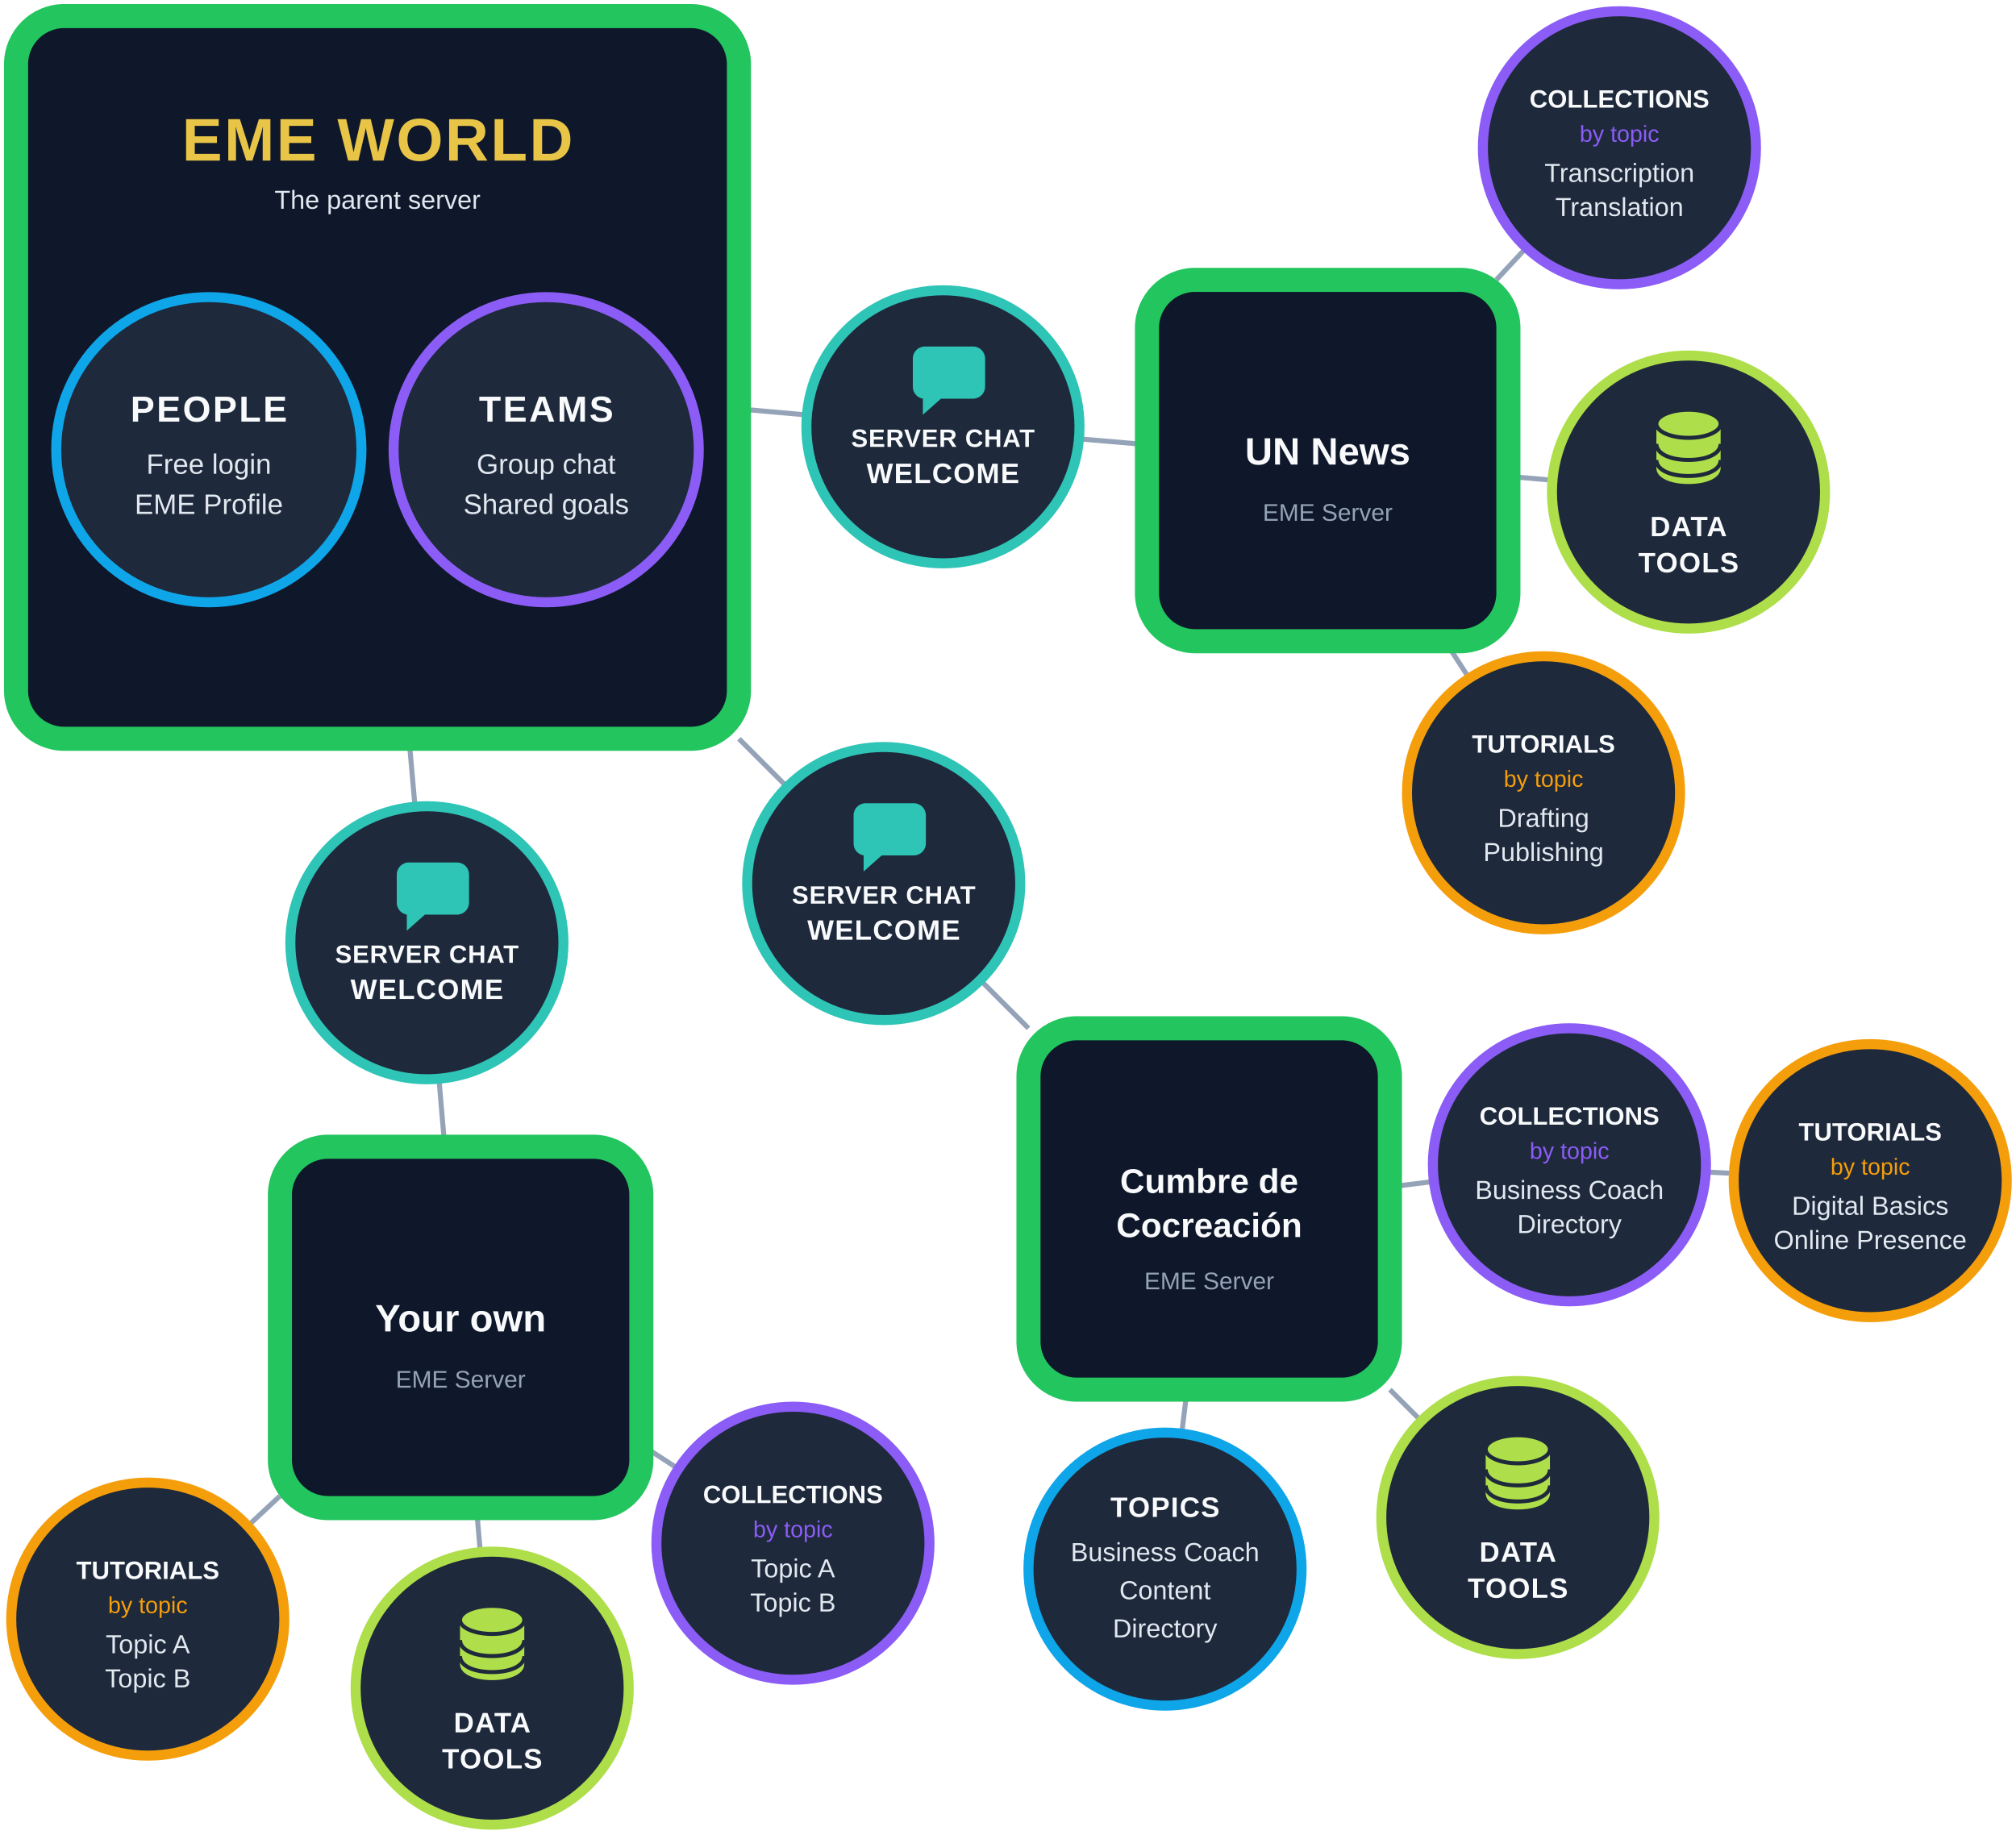
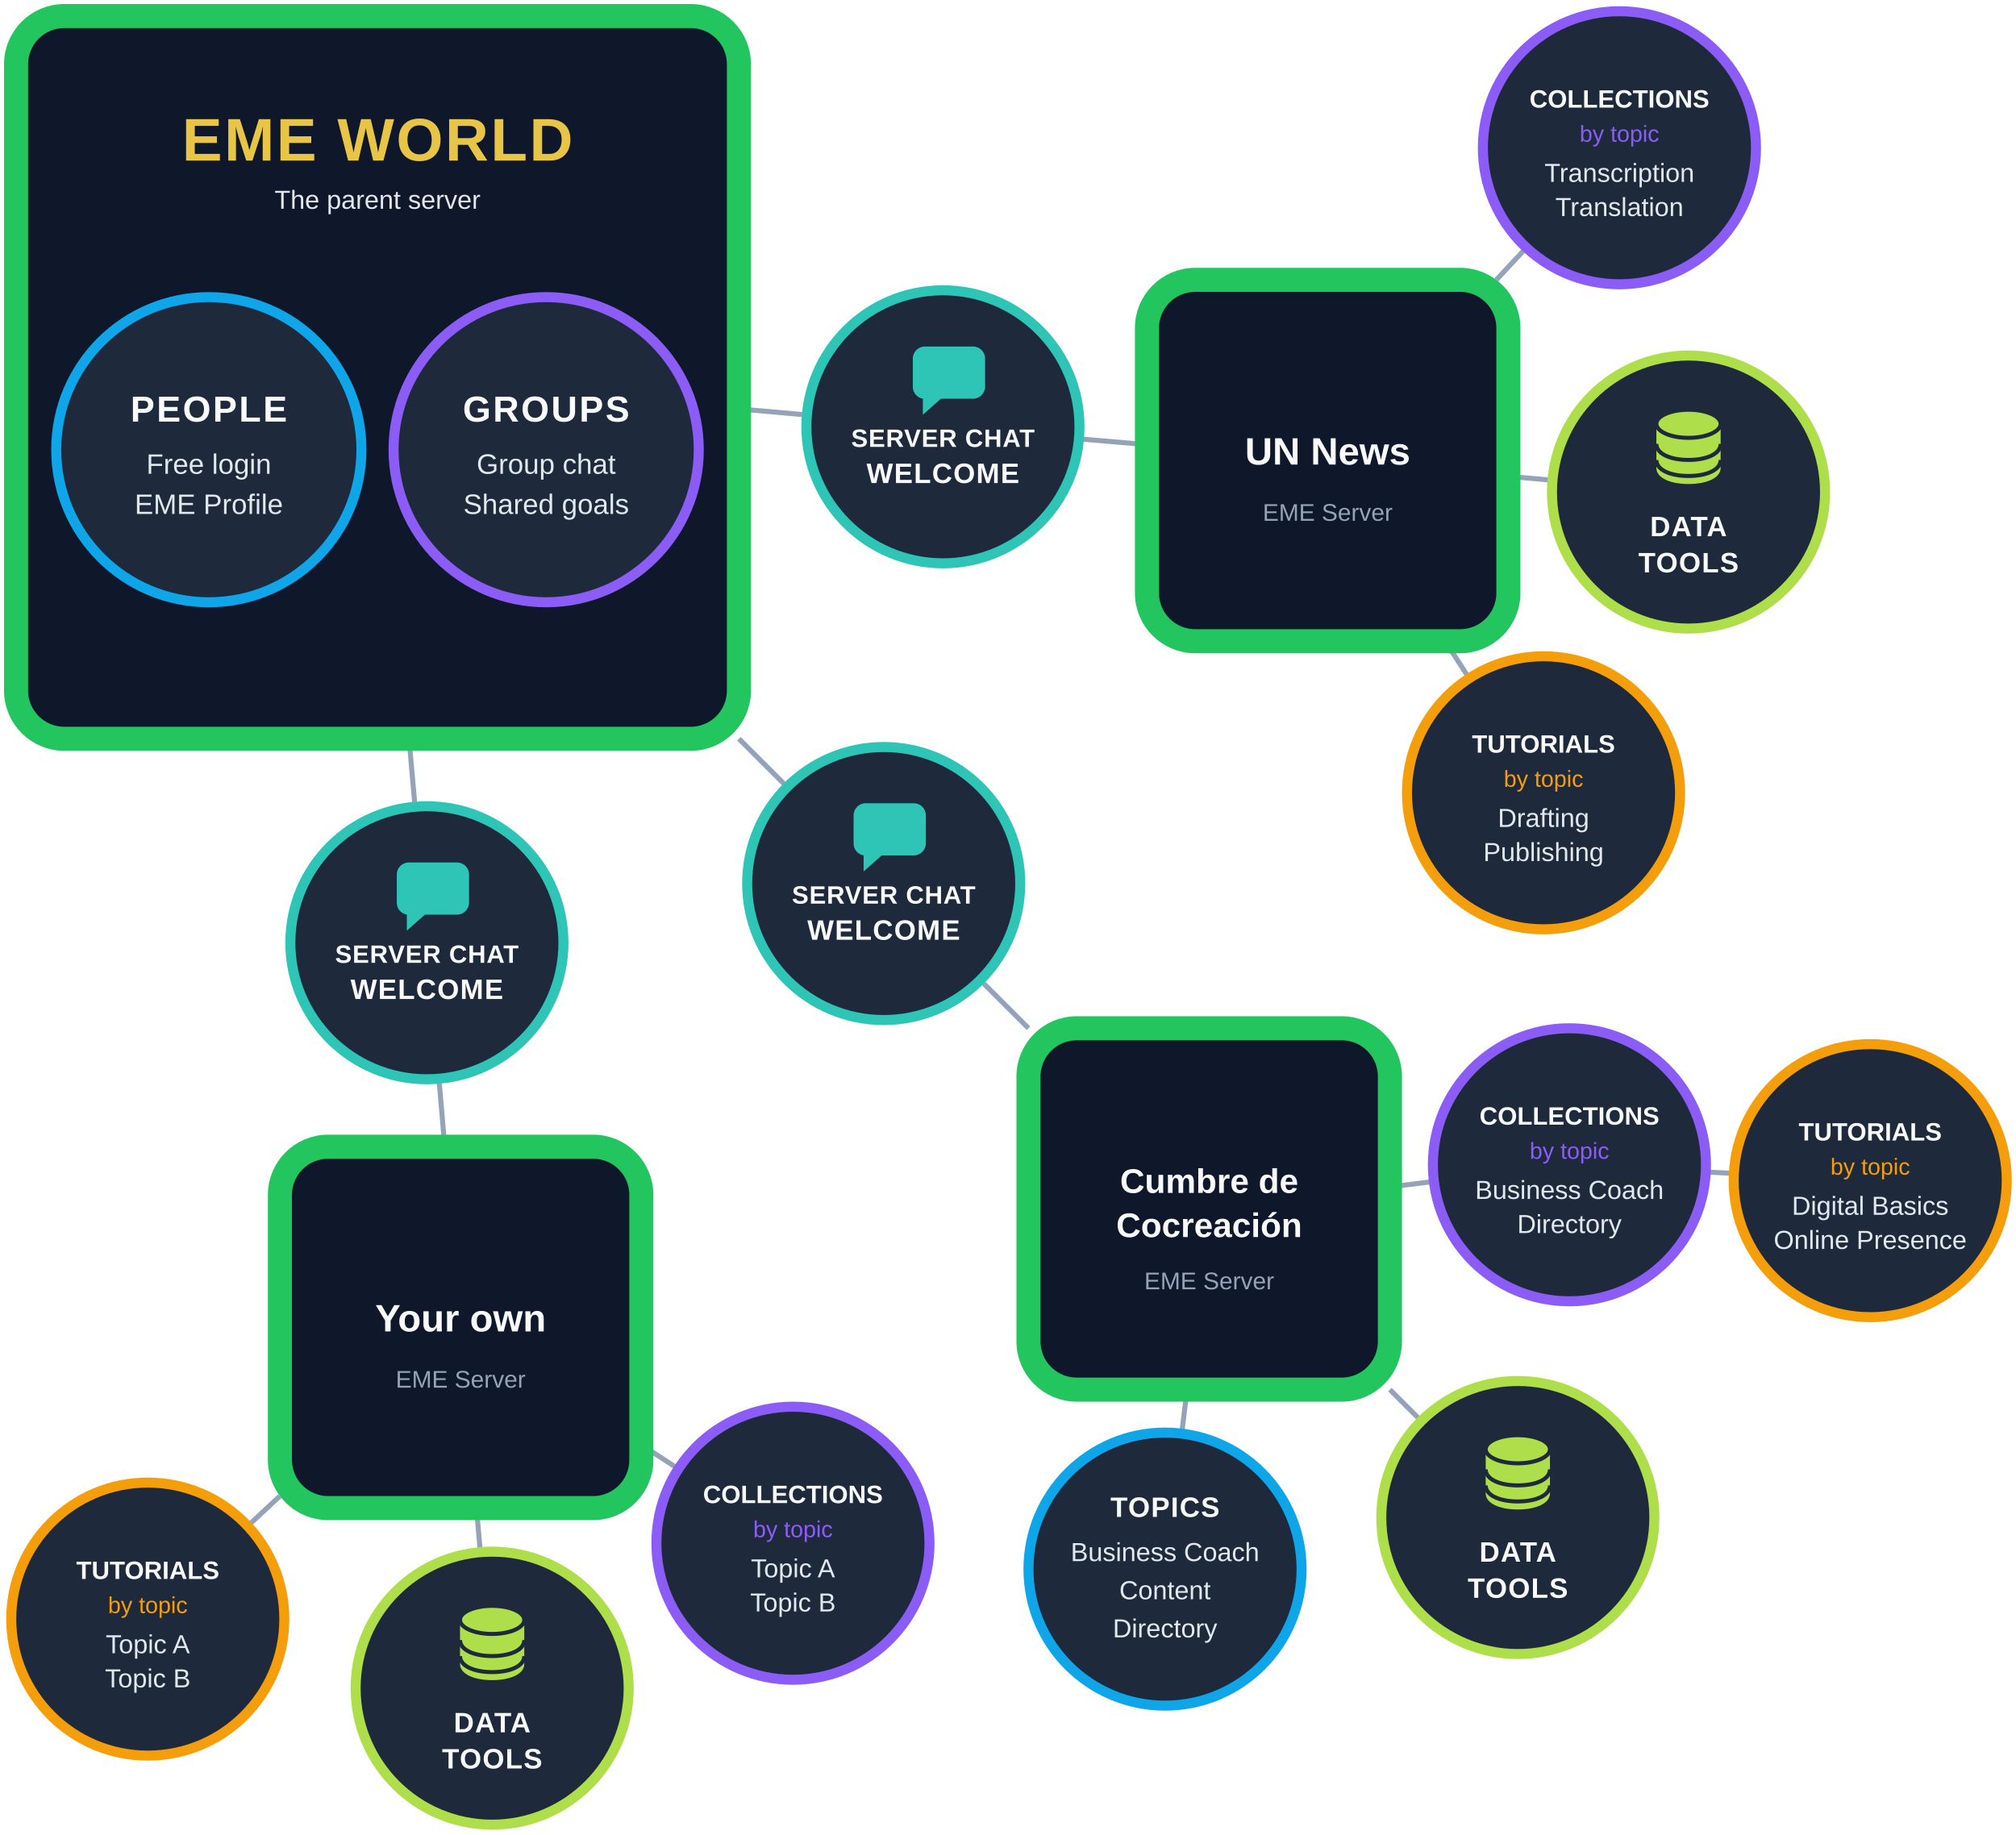
<svg xmlns="http://www.w3.org/2000/svg" viewBox="512 452 1004 914" width="100%" role="img" aria-labelledby="t d" font-family="Arial, Helvetica, sans-serif">
  <style>
  .h { font-weight: 700; }
  .m { font-weight: 400; }
  .b { font-weight: 400; }
</style>
  <line x1="880.0" y1="655.7" x2="913.9" y2="658.7" stroke="#94a3b8" stroke-width="2.5" />
  <line x1="1049.4" y1="670.6" x2="1083.2" y2="673.5" stroke="#94a3b8" stroke-width="2.5" />
  <line x1="1257.2" y1="591.4" x2="1272.2" y2="575.3" stroke="#94a3b8" stroke-width="2.5" />
  <line x1="1263.2" y1="689.3" x2="1285.1" y2="691.2" stroke="#94a3b8" stroke-width="2.5" />
  <line x1="1231.7" y1="771.4" x2="1243.7" y2="789.9" stroke="#94a3b8" stroke-width="2.5" />
  <line x1="880.0" y1="820.0" x2="904.0" y2="844.0" stroke="#94a3b8" stroke-width="2.5" />
  <line x1="1000.2" y1="940.2" x2="1024.2" y2="964.2" stroke="#94a3b8" stroke-width="2.5" />
  <line x1="1204.2" y1="1043.2" x2="1226.1" y2="1040.5" stroke="#94a3b8" stroke-width="2.5" />
  <line x1="1361.5" y1="1035.8" x2="1375.5" y2="1036.5" stroke="#94a3b8" stroke-width="2.5" />
  <line x1="1204.2" y1="1144.2" x2="1219.8" y2="1159.8" stroke="#94a3b8" stroke-width="2.5" />
  <line x1="1103.2" y1="1144.2" x2="1100.5" y2="1166.1" stroke="#94a3b8" stroke-width="2.5" />
  <line x1="715.7" y1="820.0" x2="718.7" y2="853.9" stroke="#94a3b8" stroke-width="2.5" />
  <line x1="730.6" y1="989.4" x2="733.5" y2="1023.2" stroke="#94a3b8" stroke-width="2.5" />
  <line x1="831.4" y1="1171.7" x2="849.9" y2="1183.7" stroke="#94a3b8" stroke-width="2.5" />
  <line x1="749.3" y1="1203.2" x2="751.2" y2="1225.1" stroke="#94a3b8" stroke-width="2.5" />
  <line x1="651.4" y1="1197.2" x2="635.3" y2="1212.2" stroke="#94a3b8" stroke-width="2.5" />
  <circle cx="981.6" cy="664.6" r="68" fill="#1e293b" stroke="#2EC4B6" stroke-width="5" />
  <path d="M966.6 624.6h30a6 6 0 0 1 6 6v14a6 6 0 0 1-6 6h-16l-9 8v-8a6 6 0 0 1-5-6v-14a6 6 0 0 1 6-6z" fill="#2EC4B6" />
  <text x="981.6" y="674.6" text-anchor="middle" class="h" fill="#f8fafc" font-size="12.5" letter-spacing="0.3">SERVER CHAT</text>
  <text x="981.6" y="692.6" text-anchor="middle" class="h" fill="#f8fafc" font-size="14" letter-spacing="0.5">WELCOME</text>
  <rect x="1083.2" y="591.4" width="180" height="180" rx="24" fill="#0f172a" stroke="#22c55e" stroke-width="12" />
  <text x="1173.2" y="683.4" text-anchor="middle" class="h" fill="#f8fafc" font-size="19">UN News</text>
  <text x="1173.2" y="711.4" text-anchor="middle" class="m" fill="#94a3b8" font-size="12">EME Server</text>
  <circle cx="1318.5" cy="525.6" r="68" fill="#1e293b" stroke="#8b5cf6" stroke-width="5" />
  <text x="1318.5" y="505.6" text-anchor="middle" class="h" fill="#f8fafc" font-size="12.5" letter-spacing="0">COLLECTIONS</text>
  <text x="1318.5" y="522.6" text-anchor="middle" class="m" fill="#8b5cf6" font-size="11.5">by topic</text>
  <text x="1318.5" y="542.6" text-anchor="middle" class="b" fill="#e2e8f0" font-size="13">Transcription</text>
  <text x="1318.5" y="559.6" text-anchor="middle" class="b" fill="#e2e8f0" font-size="13">Translation</text>
  <circle cx="1352.9" cy="697.1" r="68" fill="#1e293b" stroke="#AEDE4A" stroke-width="5" />
  <path d="M1336.9 663.1v22c0 5 7 8 16 8s16-3 16-8v-22" fill="#AEDE4A" />
  <ellipse cx="1352.9" cy="663.1" rx="16" ry="7" fill="#AEDE4A" stroke="#1e293b" stroke-width="2" />
  <path d="M1336.9 673.1c0 5 7 8 16 8s16-3 16-8M1336.9 681.1c0 5 7 8 16 8s16-3 16-8" fill="none" stroke="#1e293b" stroke-width="2" />
  <text x="1352.9" y="719.1" text-anchor="middle" class="h" fill="#f8fafc" font-size="14" letter-spacing="0.5">DATA</text>
  <text x="1352.9" y="737.1" text-anchor="middle" class="h" fill="#f8fafc" font-size="14" letter-spacing="0.5">TOOLS</text>
  <circle cx="1280.7" cy="846.9" r="68" fill="#1e293b" stroke="#f59e0b" stroke-width="5" />
  <text x="1280.7" y="826.9" text-anchor="middle" class="h" fill="#f8fafc" font-size="12.5" letter-spacing="0">TUTORIALS</text>
  <text x="1280.7" y="843.9" text-anchor="middle" class="m" fill="#f59e0b" font-size="11.5">by topic</text>
  <text x="1280.7" y="863.9" text-anchor="middle" class="b" fill="#e2e8f0" font-size="13">Drafting</text>
  <text x="1280.7" y="880.9" text-anchor="middle" class="b" fill="#e2e8f0" font-size="13">Publishing</text>
  <circle cx="952.1" cy="892.1" r="68" fill="#1e293b" stroke="#2EC4B6" stroke-width="5" />
  <path d="M937.1 852.1h30a6 6 0 0 1 6 6v14a6 6 0 0 1-6 6h-16l-9 8v-8a6 6 0 0 1-5-6v-14a6 6 0 0 1 6-6z" fill="#2EC4B6" />
  <text x="952.1" y="902.1" text-anchor="middle" class="h" fill="#f8fafc" font-size="12.5" letter-spacing="0.3">SERVER CHAT</text>
  <text x="952.1" y="920.1" text-anchor="middle" class="h" fill="#f8fafc" font-size="14" letter-spacing="0.5">WELCOME</text>
  <rect x="1024.2" y="964.2" width="180" height="180" rx="24" fill="#0f172a" stroke="#22c55e" stroke-width="12" />
  <text x="1114.2" y="1046.2" text-anchor="middle" class="h" fill="#f8fafc" font-size="17">Cumbre de</text>
  <text x="1114.2" y="1068.2" text-anchor="middle" class="h" fill="#f8fafc" font-size="17">Cocreación</text>
  <text x="1114.2" y="1094.2" text-anchor="middle" class="m" fill="#94a3b8" font-size="12">EME Server</text>
  <circle cx="1293.6" cy="1032.2" r="68" fill="#1e293b" stroke="#8b5cf6" stroke-width="5" />
  <text x="1293.6" y="1012.2" text-anchor="middle" class="h" fill="#f8fafc" font-size="12.5" letter-spacing="0">COLLECTIONS</text>
  <text x="1293.6" y="1029.2" text-anchor="middle" class="m" fill="#8b5cf6" font-size="11.5">by topic</text>
  <text x="1293.6" y="1049.2" text-anchor="middle" class="b" fill="#e2e8f0" font-size="13">Business Coach</text>
  <text x="1293.6" y="1066.2" text-anchor="middle" class="b" fill="#e2e8f0" font-size="13">Directory</text>
  <circle cx="1443.4" cy="1040.1" r="68" fill="#1e293b" stroke="#f59e0b" stroke-width="5" />
  <text x="1443.4" y="1020.1" text-anchor="middle" class="h" fill="#f8fafc" font-size="12.5" letter-spacing="0">TUTORIALS</text>
  <text x="1443.4" y="1037.1" text-anchor="middle" class="m" fill="#f59e0b" font-size="11.5">by topic</text>
  <text x="1443.4" y="1057.1" text-anchor="middle" class="b" fill="#e2e8f0" font-size="13">Digital Basics</text>
  <text x="1443.4" y="1074.1" text-anchor="middle" class="b" fill="#e2e8f0" font-size="13">Online Presence</text>
  <circle cx="1267.9" cy="1207.9" r="68" fill="#1e293b" stroke="#AEDE4A" stroke-width="5" />
  <path d="M1251.9 1173.9v22c0 5 7 8 16 8s16-3 16-8v-22" fill="#AEDE4A" />
  <ellipse cx="1267.9" cy="1173.9" rx="16" ry="7" fill="#AEDE4A" stroke="#1e293b" stroke-width="2" />
  <path d="M1251.9 1183.9c0 5 7 8 16 8s16-3 16-8M1251.9 1191.9c0 5 7 8 16 8s16-3 16-8" fill="none" stroke="#1e293b" stroke-width="2" />
  <text x="1267.9" y="1229.9" text-anchor="middle" class="h" fill="#f8fafc" font-size="14" letter-spacing="0.5">DATA</text>
  <text x="1267.9" y="1247.9" text-anchor="middle" class="h" fill="#f8fafc" font-size="14" letter-spacing="0.5">TOOLS</text>
  <circle cx="1092.2" cy="1233.6" r="68" fill="#1e293b" stroke="#0ea5e9" stroke-width="5" />
  <text x="1092.2" y="1207.6" text-anchor="middle" class="h" fill="#f8fafc" font-size="14" letter-spacing="0.5">TOPICS</text>
  <text x="1092.2" y="1229.6" text-anchor="middle" class="b" fill="#e2e8f0" font-size="13">Business Coach</text>
  <text x="1092.2" y="1248.6" text-anchor="middle" class="b" fill="#e2e8f0" font-size="13">Content</text>
  <text x="1092.2" y="1267.6" text-anchor="middle" class="b" fill="#e2e8f0" font-size="13">Directory</text>
  <circle cx="724.6" cy="921.6" r="68" fill="#1e293b" stroke="#2EC4B6" stroke-width="5" />
  <path d="M709.6 881.6h30a6 6 0 0 1 6 6v14a6 6 0 0 1-6 6h-16l-9 8v-8a6 6 0 0 1-5-6v-14a6 6 0 0 1 6-6z" fill="#2EC4B6" />
  <text x="724.6" y="931.6" text-anchor="middle" class="h" fill="#f8fafc" font-size="12.5" letter-spacing="0.3">SERVER CHAT</text>
  <text x="724.6" y="949.6" text-anchor="middle" class="h" fill="#f8fafc" font-size="14" letter-spacing="0.5">WELCOME</text>
  <rect x="651.4" y="1023.2" width="180" height="180" rx="24" fill="#0f172a" stroke="#22c55e" stroke-width="12" />
  <text x="741.4" y="1115.2" text-anchor="middle" class="h" fill="#f8fafc" font-size="19">Your own</text>
  <text x="741.4" y="1143.2" text-anchor="middle" class="m" fill="#94a3b8" font-size="12">EME Server</text>
  <circle cx="906.9" cy="1220.7" r="68" fill="#1e293b" stroke="#8b5cf6" stroke-width="5" />
  <text x="906.9" y="1200.7" text-anchor="middle" class="h" fill="#f8fafc" font-size="12.5" letter-spacing="0">COLLECTIONS</text>
  <text x="906.9" y="1217.7" text-anchor="middle" class="m" fill="#8b5cf6" font-size="11.5">by topic</text>
  <text x="906.9" y="1237.7" text-anchor="middle" class="b" fill="#e2e8f0" font-size="13">Topic A</text>
  <text x="906.9" y="1254.7" text-anchor="middle" class="b" fill="#e2e8f0" font-size="13">Topic B</text>
  <circle cx="757.1" cy="1292.9" r="68" fill="#1e293b" stroke="#AEDE4A" stroke-width="5" />
  <path d="M741.1 1258.9v22c0 5 7 8 16 8s16-3 16-8v-22" fill="#AEDE4A" />
  <ellipse cx="757.1" cy="1258.9" rx="16" ry="7" fill="#AEDE4A" stroke="#1e293b" stroke-width="2" />
  <path d="M741.1 1268.9c0 5 7 8 16 8s16-3 16-8M741.1 1276.9c0 5 7 8 16 8s16-3 16-8" fill="none" stroke="#1e293b" stroke-width="2" />
  <text x="757.1" y="1314.9" text-anchor="middle" class="h" fill="#f8fafc" font-size="14" letter-spacing="0.5">DATA</text>
  <text x="757.1" y="1332.9" text-anchor="middle" class="h" fill="#f8fafc" font-size="14" letter-spacing="0.5">TOOLS</text>
  <circle cx="585.6" cy="1258.5" r="68" fill="#1e293b" stroke="#f59e0b" stroke-width="5" />
  <text x="585.6" y="1238.5" text-anchor="middle" class="h" fill="#f8fafc" font-size="12.5" letter-spacing="0">TUTORIALS</text>
  <text x="585.6" y="1255.5" text-anchor="middle" class="m" fill="#f59e0b" font-size="11.5">by topic</text>
  <text x="585.6" y="1275.5" text-anchor="middle" class="b" fill="#e2e8f0" font-size="13">Topic A</text>
  <text x="585.6" y="1292.5" text-anchor="middle" class="b" fill="#e2e8f0" font-size="13">Topic B</text>
  <rect x="520" y="460" width="360" height="360" rx="24" fill="#0f172a" stroke="#22c55e" stroke-width="12" />
  <text x="700.0" y="532.0" text-anchor="middle" class="h" fill="#E8C547" font-size="30" letter-spacing="1">EME WORLD</text>
  <text x="700.0" y="556.0" text-anchor="middle" class="m" fill="#e2e8f0" font-size="13">The parent server</text>
  <circle cx="616" cy="676" r="76" fill="#1e293b" stroke="#0ea5e9" stroke-width="5" />
  <text x="616.0" y="662.0" text-anchor="middle" class="h" fill="#f8fafc" font-size="18" letter-spacing="1">PEOPLE</text>
  <text x="616.0" y="688.0" text-anchor="middle" class="b" fill="#e2e8f0" font-size="14">Free login</text>
  <text x="616.0" y="708.0" text-anchor="middle" class="b" fill="#e2e8f0" font-size="14">EME Profile</text>
  <circle cx="784" cy="676" r="76" fill="#1e293b" stroke="#8b5cf6" stroke-width="5" />
-   <text x="784.0" y="662.0" text-anchor="middle" class="h" fill="#f8fafc" font-size="18" letter-spacing="1">TEAMS</text>
+   <text x="784.0" y="662.0" text-anchor="middle" class="h" fill="#f8fafc" font-size="18" letter-spacing="1">GROUPS</text>
  <text x="784.0" y="688.0" text-anchor="middle" class="b" fill="#e2e8f0" font-size="14">Group chat</text>
  <text x="784.0" y="708.0" text-anchor="middle" class="b" fill="#e2e8f0" font-size="14">Shared goals</text>
</svg>
